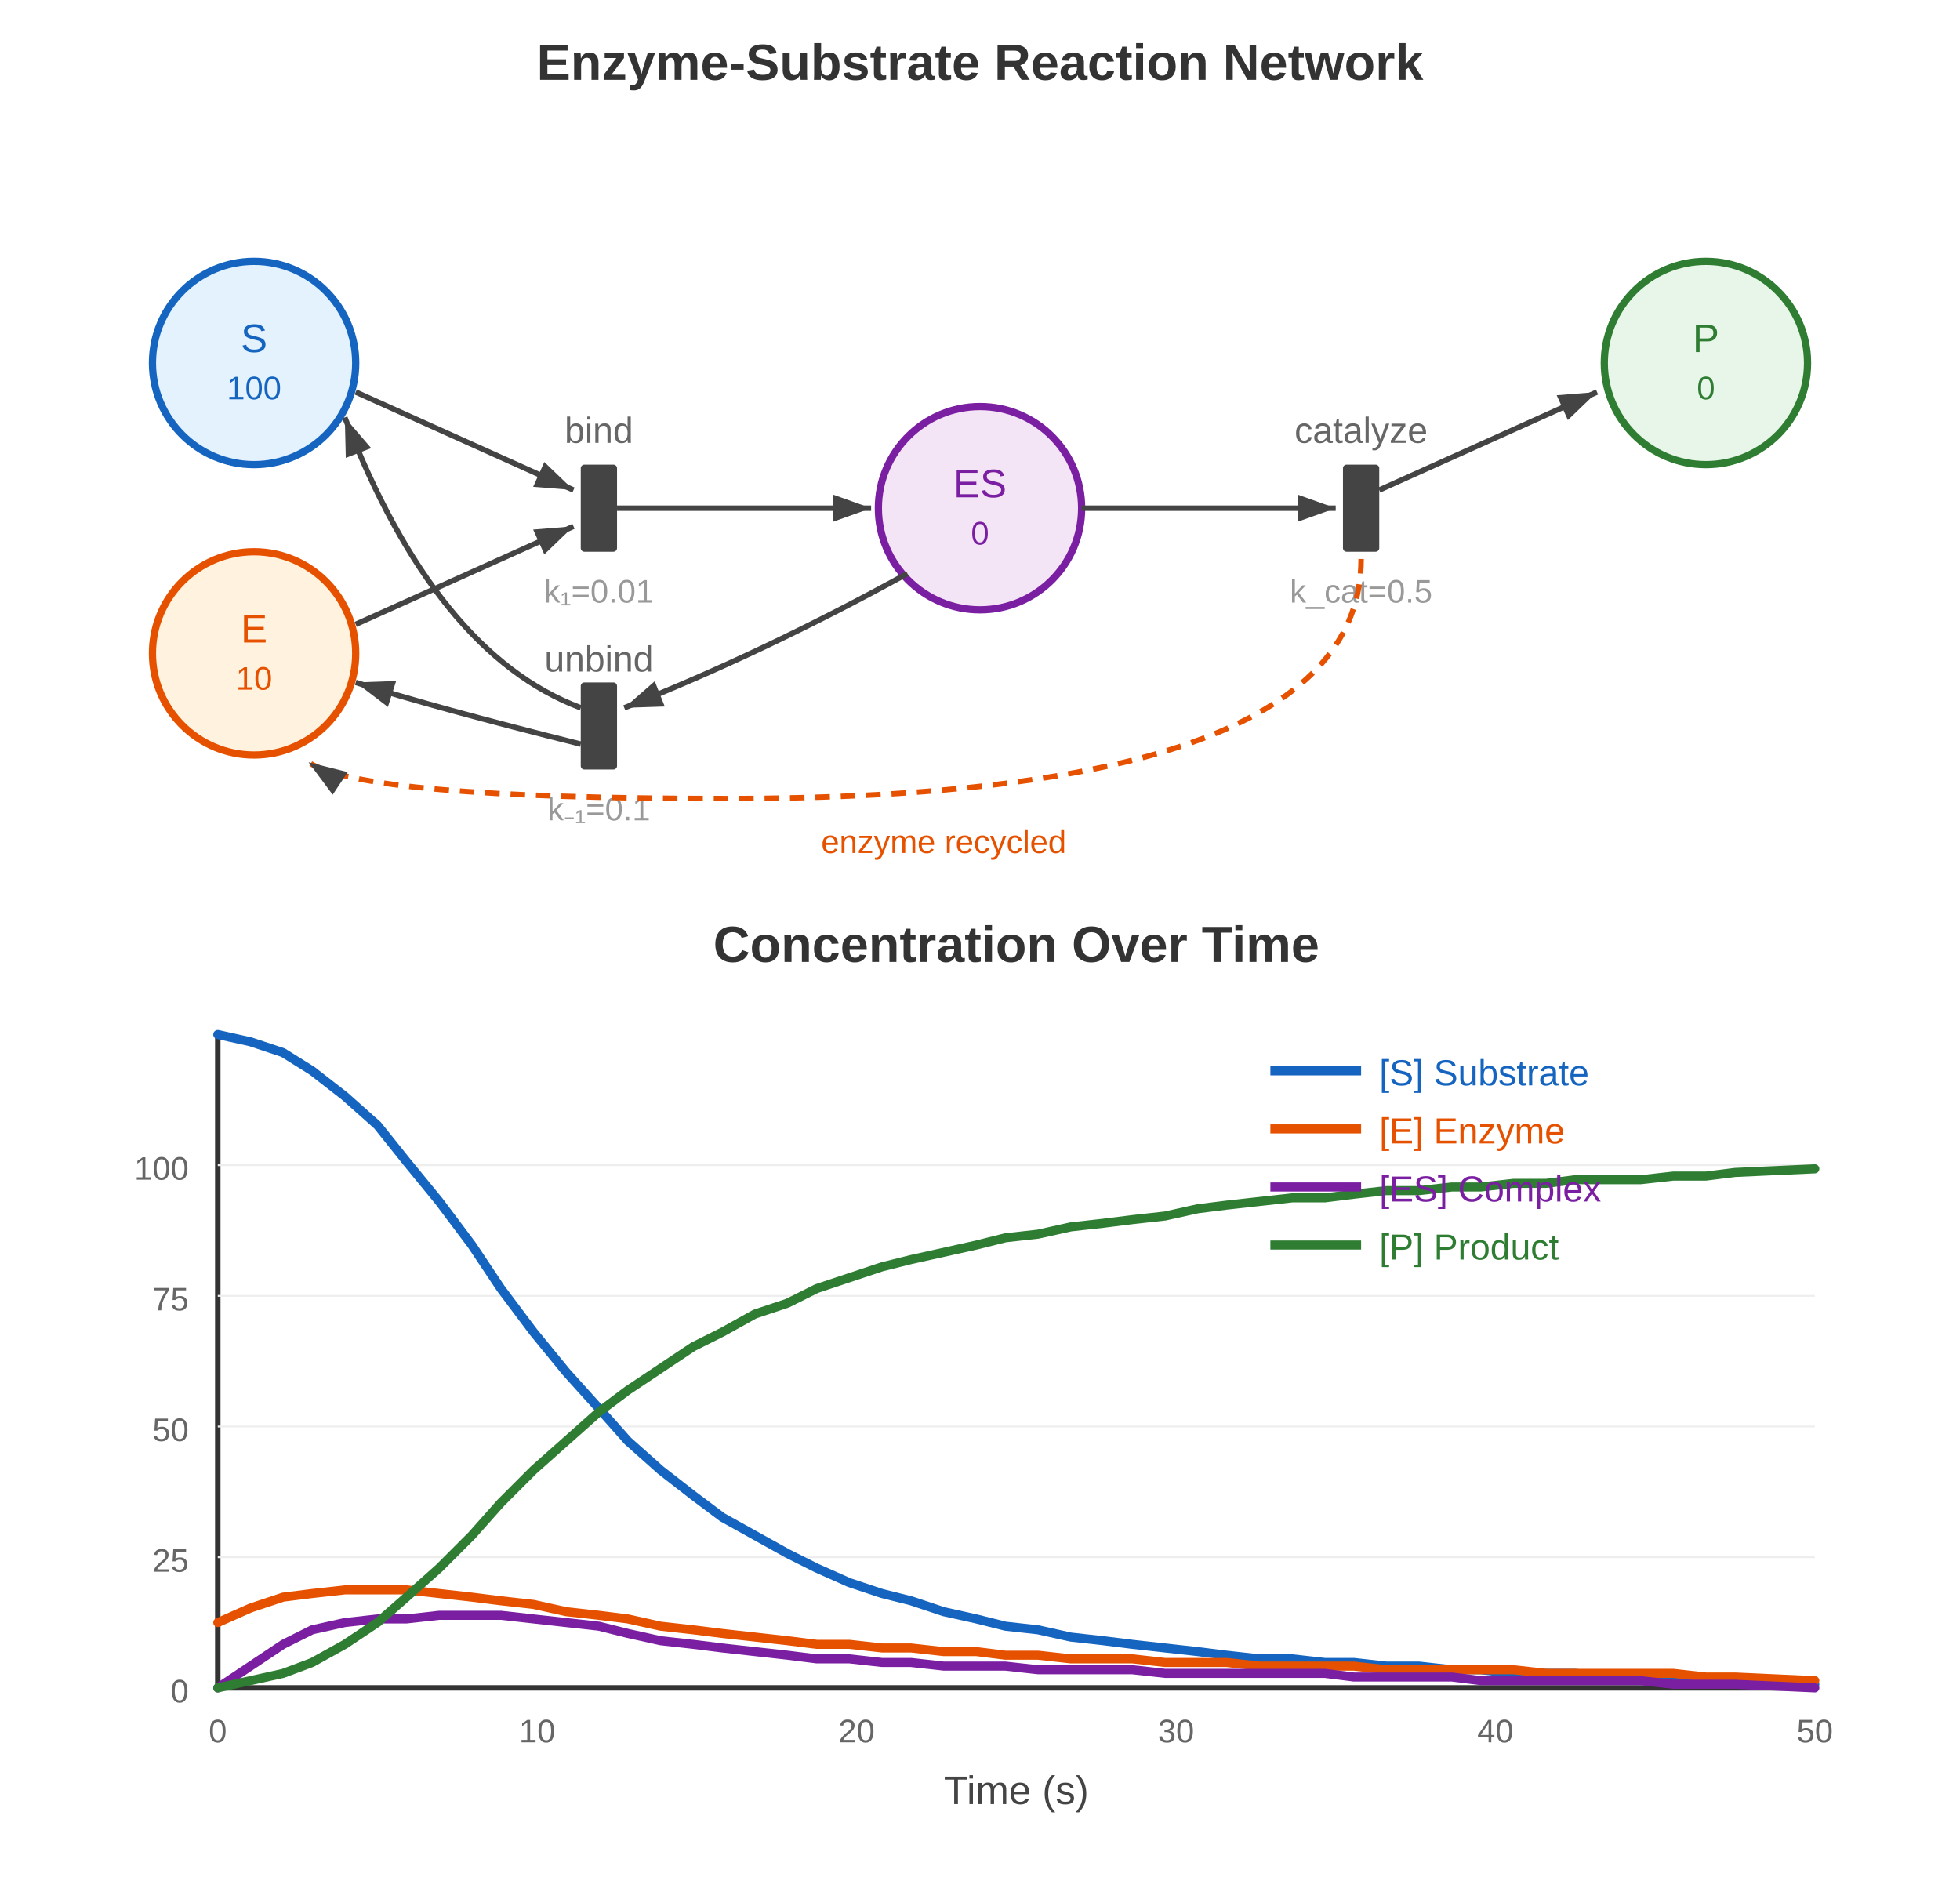
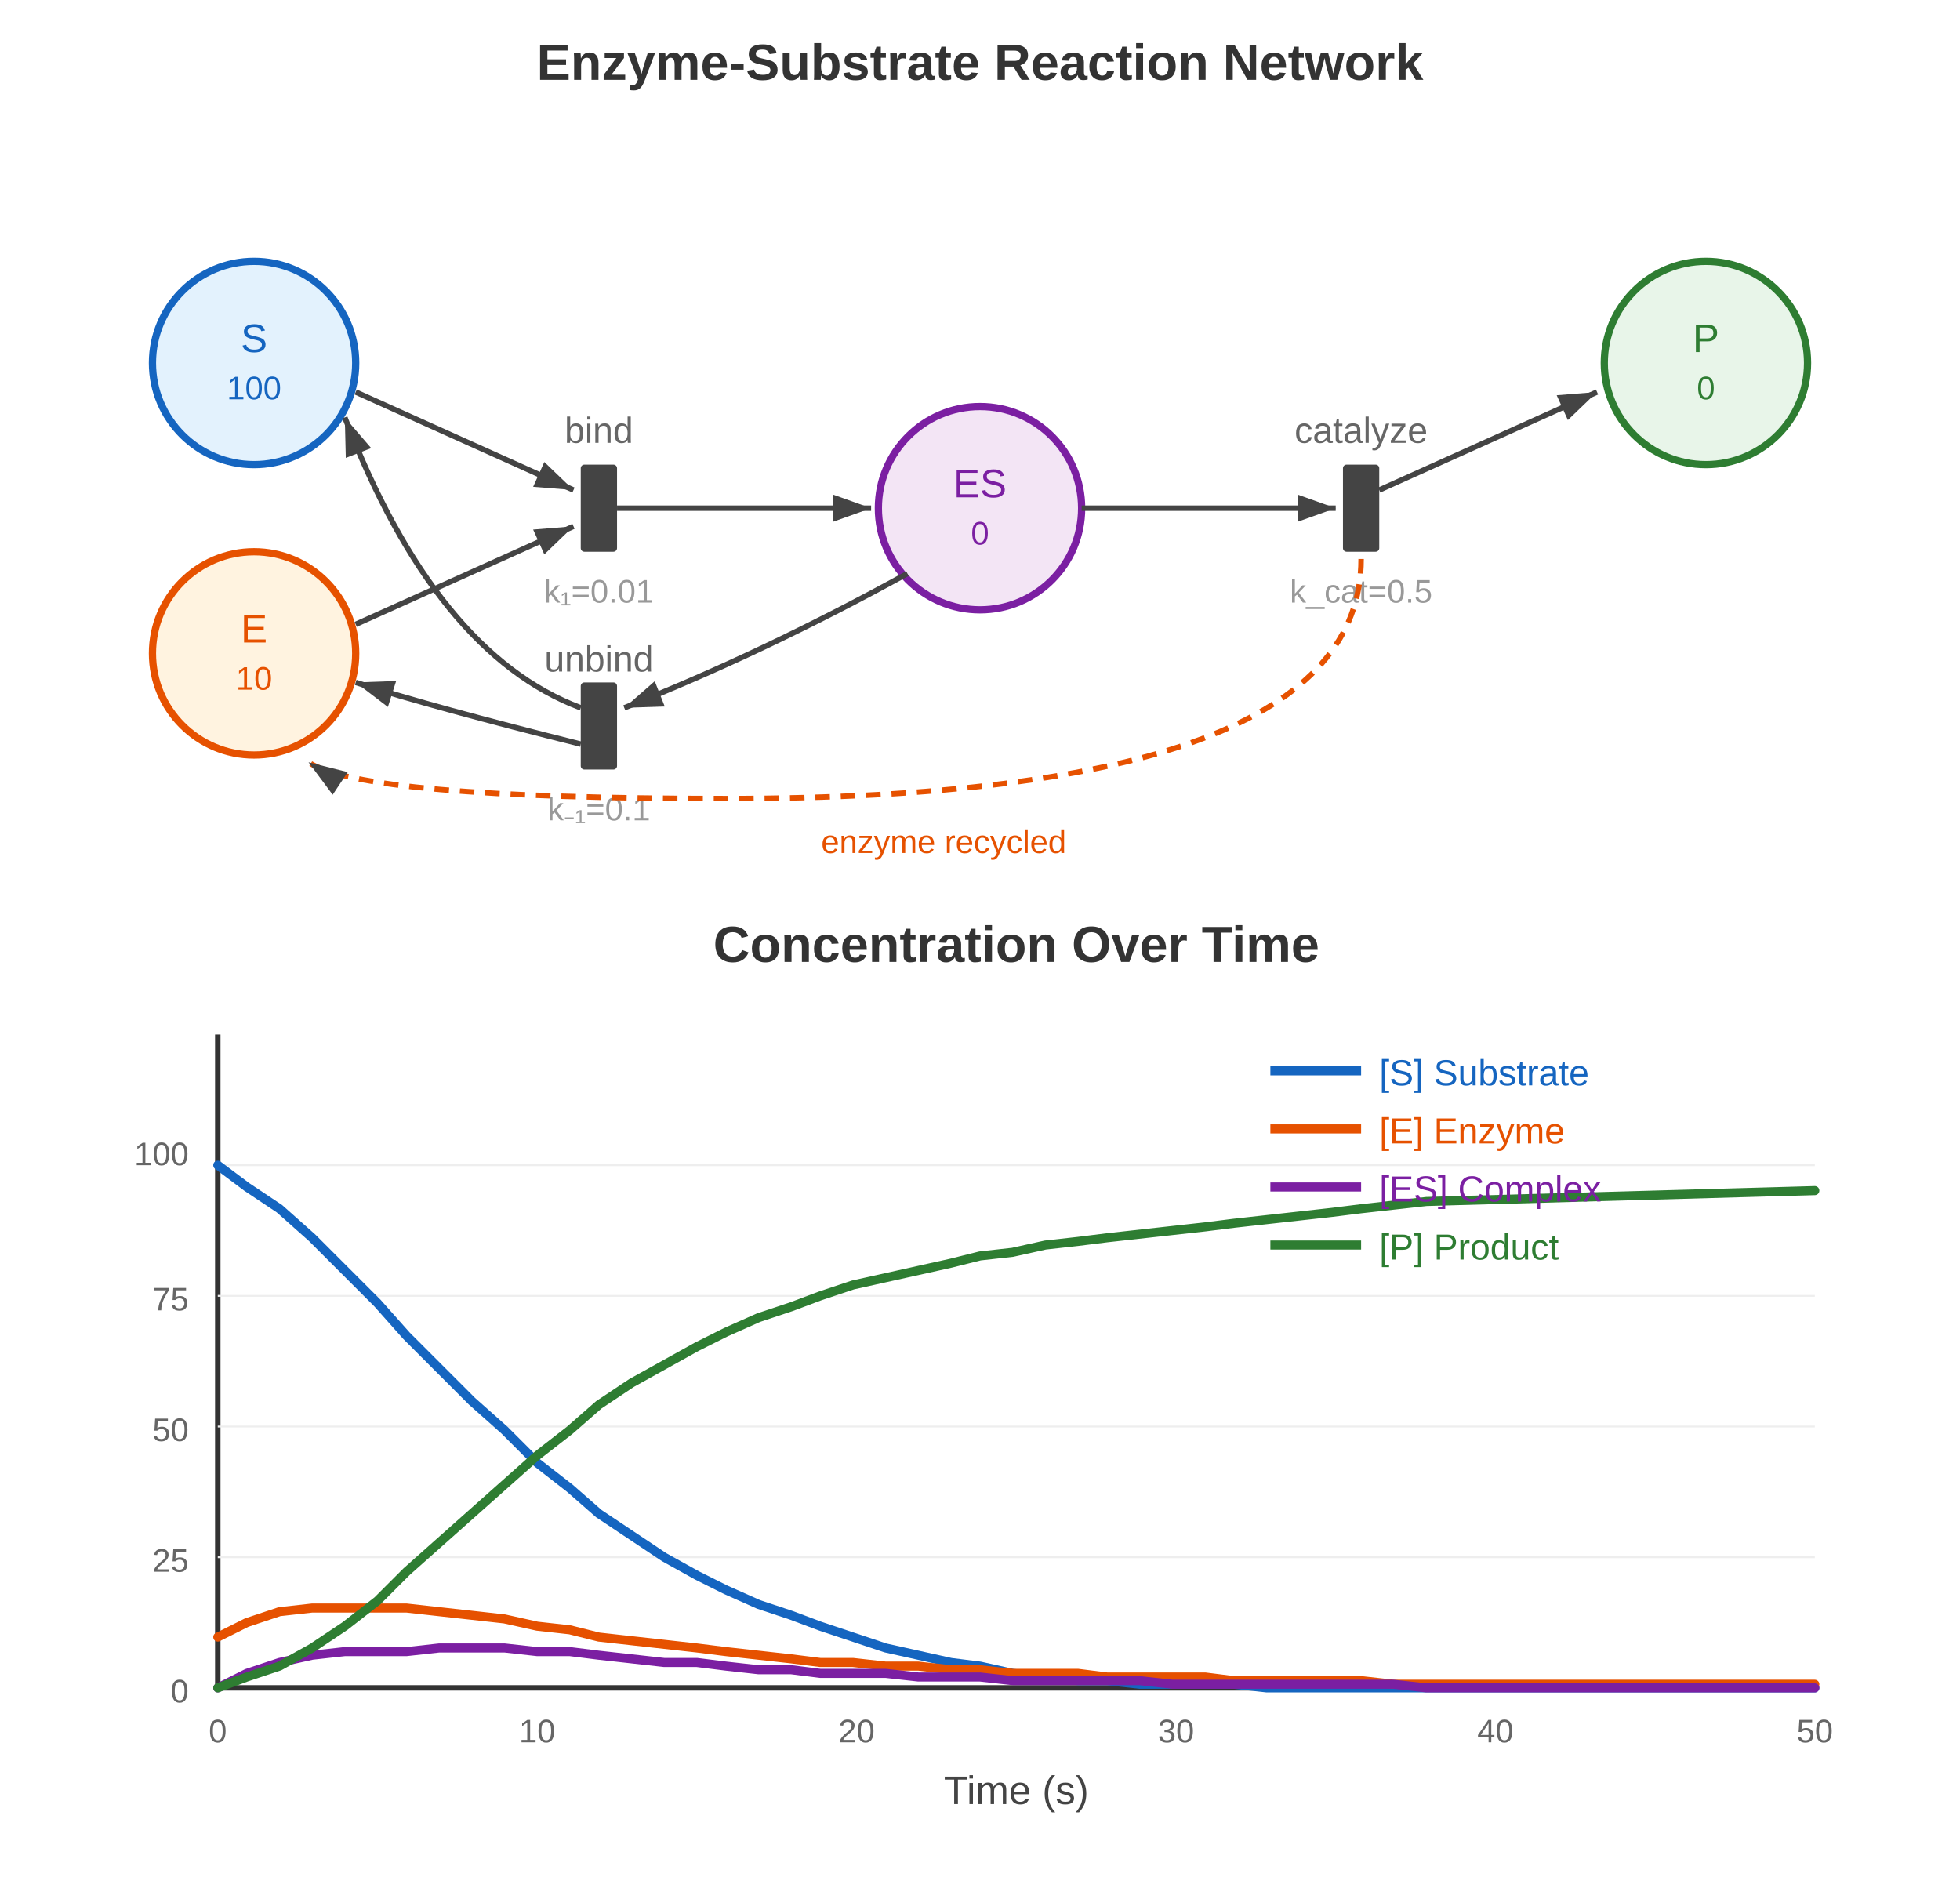
<svg xmlns="http://www.w3.org/2000/svg" viewBox="0 0 540 520" font-family="'Helvetica Neue', Arial, sans-serif">
  <defs>
    <marker id="ea" markerWidth="7" markerHeight="5" refX="7" refY="2.5" orient="auto">
      <path d="M0,0 L7,2.5 L0,5 Z" fill="#444" />
    </marker>
  </defs>
  <text x="270" y="22" text-anchor="middle" font-size="14" font-weight="bold" fill="#333">Enzyme-Substrate Reaction Network</text>
  <g transform="translate(0, 40)">
    <circle cx="70" cy="60" r="28" fill="#e3f2fd" stroke="#1565c0" stroke-width="2" />
    <text x="70" y="57" text-anchor="middle" font-size="11" fill="#1565c0">S</text>
    <text x="70" y="70" text-anchor="middle" font-size="9" fill="#1565c0">100</text>
    <circle cx="70" cy="140" r="28" fill="#fff3e0" stroke="#e65100" stroke-width="2" />
    <text x="70" y="137" text-anchor="middle" font-size="11" fill="#e65100">E</text>
    <text x="70" y="150" text-anchor="middle" font-size="9" fill="#e65100">10</text>
    <circle cx="270" cy="100" r="28" fill="#f3e5f5" stroke="#7b1fa2" stroke-width="2" />
    <text x="270" y="97" text-anchor="middle" font-size="11" fill="#7b1fa2">ES</text>
    <text x="270" y="110" text-anchor="middle" font-size="9" fill="#7b1fa2">0</text>
    <circle cx="470" cy="60" r="28" fill="#e8f5e9" stroke="#2e7d32" stroke-width="2" />
    <text x="470" y="57" text-anchor="middle" font-size="11" fill="#2e7d32">P</text>
    <text x="470" y="70" text-anchor="middle" font-size="9" fill="#2e7d32">0</text>
    <rect x="160" y="88" width="10" height="24" fill="#444" rx="1" />
    <text x="165" y="82" text-anchor="middle" font-size="10" fill="#666">bind</text>
    <text x="165" y="126" text-anchor="middle" font-size="9" fill="#999">k₁=0.01</text>
    <line x1="98" y1="68" x2="158" y2="95" stroke="#444" stroke-width="1.5" marker-end="url(#ea)" />
    <line x1="98" y1="132" x2="158" y2="105" stroke="#444" stroke-width="1.5" marker-end="url(#ea)" />
    <line x1="170" y1="100" x2="240" y2="100" stroke="#444" stroke-width="1.5" marker-end="url(#ea)" />
    <rect x="160" y="148" width="10" height="24" fill="#444" rx="1" />
    <text x="165" y="145" text-anchor="middle" font-size="10" fill="#666">unbind</text>
    <text x="165" y="186" text-anchor="middle" font-size="9" fill="#999">k₋₁=0.1</text>
    <path d="M250,118 Q210,140 172,155" fill="none" stroke="#444" stroke-width="1.5" marker-end="url(#ea)" />
    <path d="M160,155 Q120,140 95,75" fill="none" stroke="#444" stroke-width="1.5" marker-end="url(#ea)" />
    <path d="M160,165 Q120,155 98,148" fill="none" stroke="#444" stroke-width="1.5" marker-end="url(#ea)" />
    <rect x="370" y="88" width="10" height="24" fill="#444" rx="1" />
    <text x="375" y="82" text-anchor="middle" font-size="10" fill="#666">catalyze</text>
    <text x="375" y="126" text-anchor="middle" font-size="9" fill="#999">k_cat=0.5</text>
    <line x1="298" y1="100" x2="368" y2="100" stroke="#444" stroke-width="1.5" marker-end="url(#ea)" />
    <line x1="380" y1="95" x2="440" y2="68" stroke="#444" stroke-width="1.5" marker-end="url(#ea)" />
    <path d="M375,114 Q375,180 200,180 Q100,180 85,170" fill="none" stroke="#e65100" stroke-width="1.5" stroke-dasharray="4,3" marker-end="url(#ea)" />
    <text x="260" y="195" text-anchor="middle" font-size="9" fill="#e65100">enzyme recycled</text>
  </g>
  <text x="280" y="265" text-anchor="middle" font-size="14" font-weight="bold" fill="#333">Concentration Over Time</text>
  <g transform="translate(0, 275)">
    <line x1="60" y1="190" x2="500" y2="190" stroke="#333" stroke-width="1.5" />
    <line x1="60" y1="190" x2="60" y2="10" stroke="#333" stroke-width="1.5" />
    <text x="52" y="194" text-anchor="end" font-size="9" fill="#666">0</text>
    <text x="52" y="158" text-anchor="end" font-size="9" fill="#666">25</text>
    <text x="52" y="122" text-anchor="end" font-size="9" fill="#666">50</text>
    <text x="52" y="86" text-anchor="end" font-size="9" fill="#666">75</text>
-     <text x="52" y="50" text-anchor="end" font-size="9" fill="#666">100</text>
+     <text x="52" y="46" text-anchor="end" font-size="9" fill="#666">100</text>
    <line x1="60" y1="154" x2="500" y2="154" stroke="#eee" stroke-width="0.5" />
    <line x1="60" y1="118" x2="500" y2="118" stroke="#eee" stroke-width="0.5" />
    <line x1="60" y1="82" x2="500" y2="82" stroke="#eee" stroke-width="0.5" />
    <line x1="60" y1="46" x2="500" y2="46" stroke="#eee" stroke-width="0.5" />
    <text x="60" y="205" text-anchor="middle" font-size="9" fill="#666">0</text>
    <text x="148" y="205" text-anchor="middle" font-size="9" fill="#666">10</text>
    <text x="236" y="205" text-anchor="middle" font-size="9" fill="#666">20</text>
    <text x="324" y="205" text-anchor="middle" font-size="9" fill="#666">30</text>
    <text x="412" y="205" text-anchor="middle" font-size="9" fill="#666">40</text>
    <text x="500" y="205" text-anchor="middle" font-size="9" fill="#666">50</text>
    <text x="280" y="222" text-anchor="middle" font-size="11" fill="#444">Time (s)</text>
-     <polyline fill="none" stroke="#1565c0" stroke-width="2.5" stroke-linecap="round" points="60,10 69,12 78,15 86,20 95,27 104,35 112,45 121,56 130,68 138,80               147,92 156,103 165,113 173,122 182,130 191,137 199,143 208,148 217,153 225,157               234,161 243,164 251,166 260,169 269,171 277,173 286,174 295,176 304,177 312,178               321,179 330,180 338,181 347,182 356,182 365,183 373,183 382,184 391,184 400,185               408,185 417,186 426,186 434,186 443,187 452,187 461,187 470,188 478,188 500,189" />
-     <polyline fill="none" stroke="#e65100" stroke-width="2.5" stroke-linecap="round" points="60,172 69,168 78,165 86,164 95,163 104,163 112,163 121,164 130,165 138,166               147,167 156,169 165,170 173,171 182,173 191,174 199,175 208,176 217,177 225,178               234,178 243,179 251,179 260,180 269,180 277,181 286,181 295,182 304,182 312,182               321,183 330,183 338,183 347,184 356,184 365,184 373,184 382,185 391,185 400,185               408,185 417,185 426,186 434,186 443,186 452,186 461,186 470,187 478,187 500,188" />
-     <polyline fill="none" stroke="#7b1fa2" stroke-width="2.5" stroke-linecap="round" points="60,190 69,184 78,178 86,174 95,172 104,171 112,171 121,170 130,170 138,170               147,171 156,172 165,173 173,175 182,177 191,178 199,179 208,180 217,181 225,182               234,182 243,183 251,183 260,184 269,184 277,184 286,185 295,185 304,185 312,185               321,186 330,186 338,186 347,186 356,186 365,186 373,187 382,187 391,187 400,187               408,188 417,188 426,188 434,188 443,188 452,188 461,189 470,189 478,189 500,190" />
-     <polyline fill="none" stroke="#2e7d32" stroke-width="2.5" stroke-linecap="round" points="60,190 69,188 78,186 86,183 95,178 104,172 112,165 121,157 130,148 138,139               147,130 156,122 165,114 173,108 182,102 191,96 199,92 208,87 217,84 225,80               234,77 243,74 251,72 260,70 269,68 277,66 286,65 295,63 304,62 312,61               321,60 330,58 338,57 347,56 356,55 365,55 373,54 382,53 391,53 400,52               408,52 417,51 426,51 434,50 443,50 452,50 461,49 470,49 478,48 500,47" />
+     <polyline fill="none" stroke="#1565c0" stroke-width="2.5" stroke-linecap="round" points="60,46  68,52  77,58  86,66  95,75  104,84  112,93  121,102  130,111  139,119               148,128  157,135  165,142  174,148  183,154  192,159  200,163  209,167  218,170  226,173               235,176  244,179  253,181  262,183  270,184  279,186  288,187  297,188  305,188  314,189               323,189  332,189  340,189  349,190  358,190  367,190  375,190  384,190  393,190  500,190" />
+     <polyline fill="none" stroke="#e65100" stroke-width="2.5" stroke-linecap="round" points="60,176  68,172  77,169  86,168  95,168  104,168  112,168  121,169  130,170  139,171               148,173  157,174  165,176  174,177  183,178  192,179  200,180  209,181  218,182  226,183               235,183  244,184  253,184  262,185  270,185  279,186  288,186  297,186  305,187  314,187               323,187  332,187  340,188  349,188  358,188  367,188  375,188  384,189  393,189  500,189" />
+     <polyline fill="none" stroke="#7b1fa2" stroke-width="2.5" stroke-linecap="round" points="60,190  68,186  77,183  86,181  95,180  104,180  112,180  121,179  130,179  139,179               148,180  157,180  165,181  174,182  183,183  192,183  200,184  209,185  218,185  226,186               235,186  244,186  253,187  262,187  270,187  279,188  288,188  297,188  305,188  314,188               323,189  332,189  340,189  349,189  358,189  367,189  375,189  384,189  393,190  500,190" />
+     <polyline fill="none" stroke="#2e7d32" stroke-width="2.5" stroke-linecap="round" points="60,190  68,187  77,184  86,179  95,173  104,166  112,158  121,150  130,142  139,134               148,126  157,119  165,112  174,106  183,101  192,96  200,92  209,88  218,85  226,82               235,79  244,77  253,75  262,73  270,71  279,70  288,68  297,67  305,66  314,65               323,64  332,63  340,62  349,61  358,60  367,59  375,58  384,57  393,56  500,53" />
    <line x1="350" y1="20" x2="375" y2="20" stroke="#1565c0" stroke-width="2.5" />
    <text x="380" y="24" font-size="10" fill="#1565c0">[S] Substrate</text>
    <line x1="350" y1="36" x2="375" y2="36" stroke="#e65100" stroke-width="2.5" />
    <text x="380" y="40" font-size="10" fill="#e65100">[E] Enzyme</text>
    <line x1="350" y1="52" x2="375" y2="52" stroke="#7b1fa2" stroke-width="2.5" />
    <text x="380" y="56" font-size="10" fill="#7b1fa2">[ES] Complex</text>
    <line x1="350" y1="68" x2="375" y2="68" stroke="#2e7d32" stroke-width="2.5" />
    <text x="380" y="72" font-size="10" fill="#2e7d32">[P] Product</text>
  </g>
</svg>
